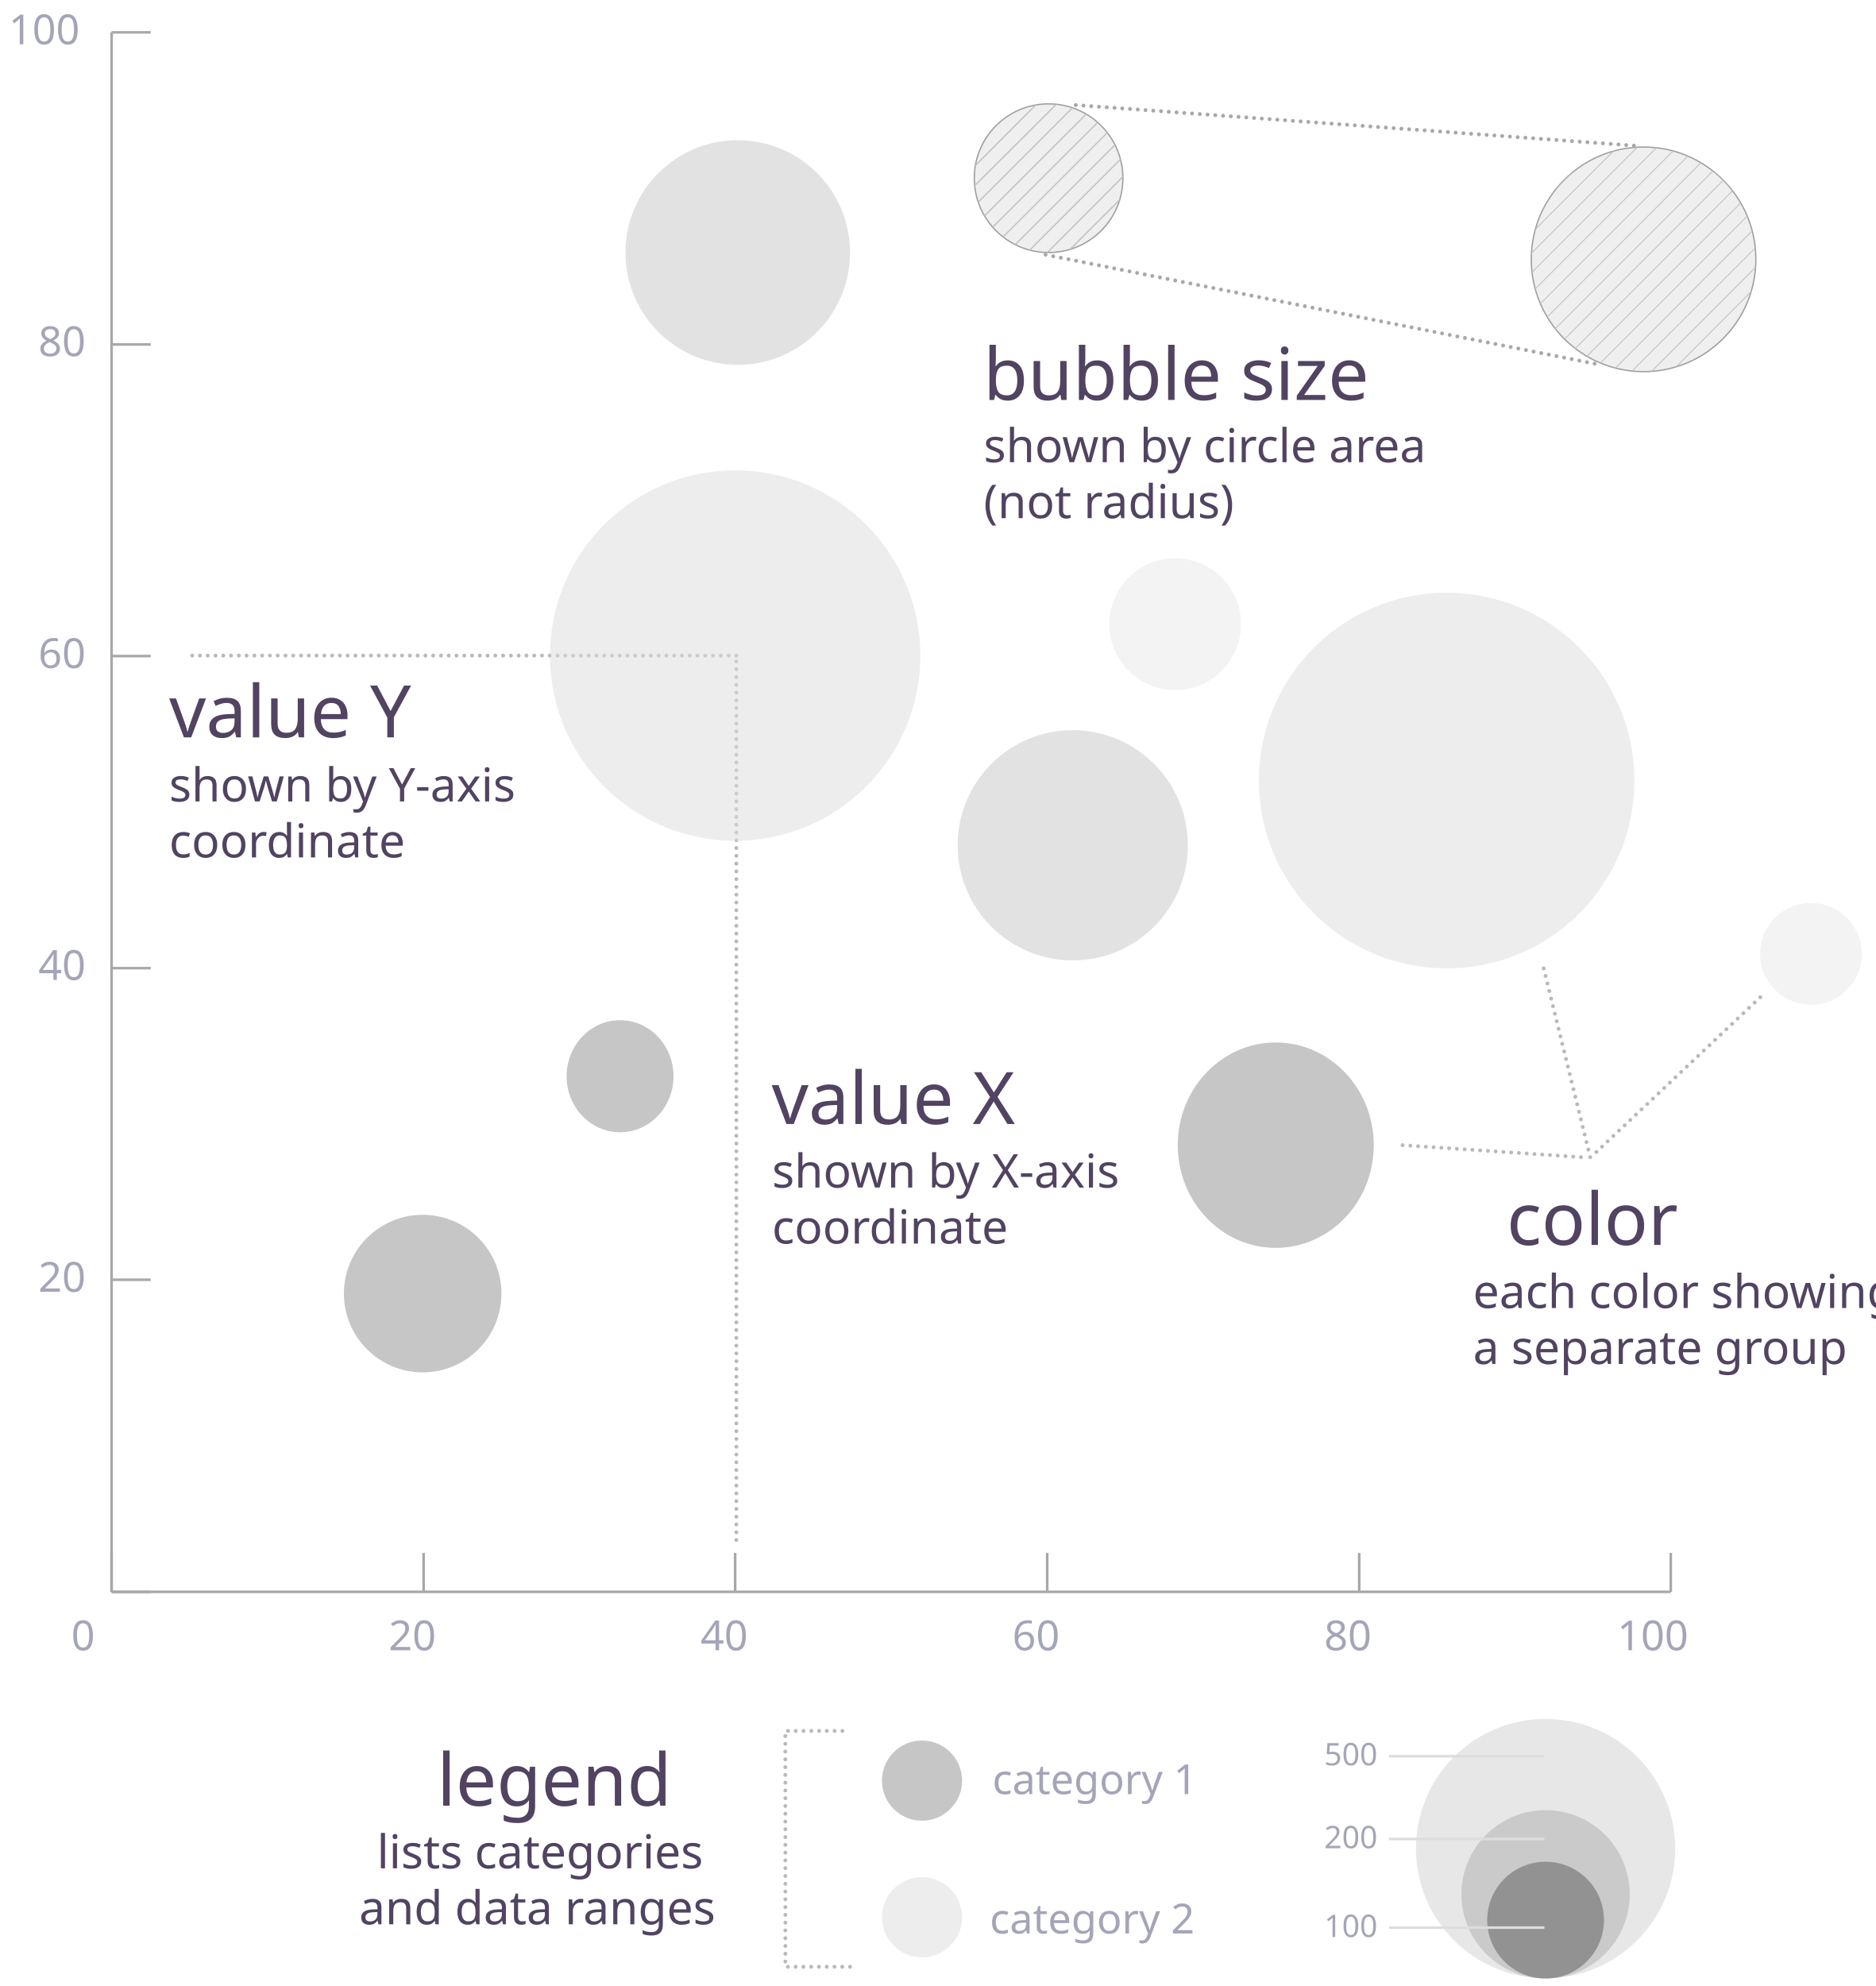
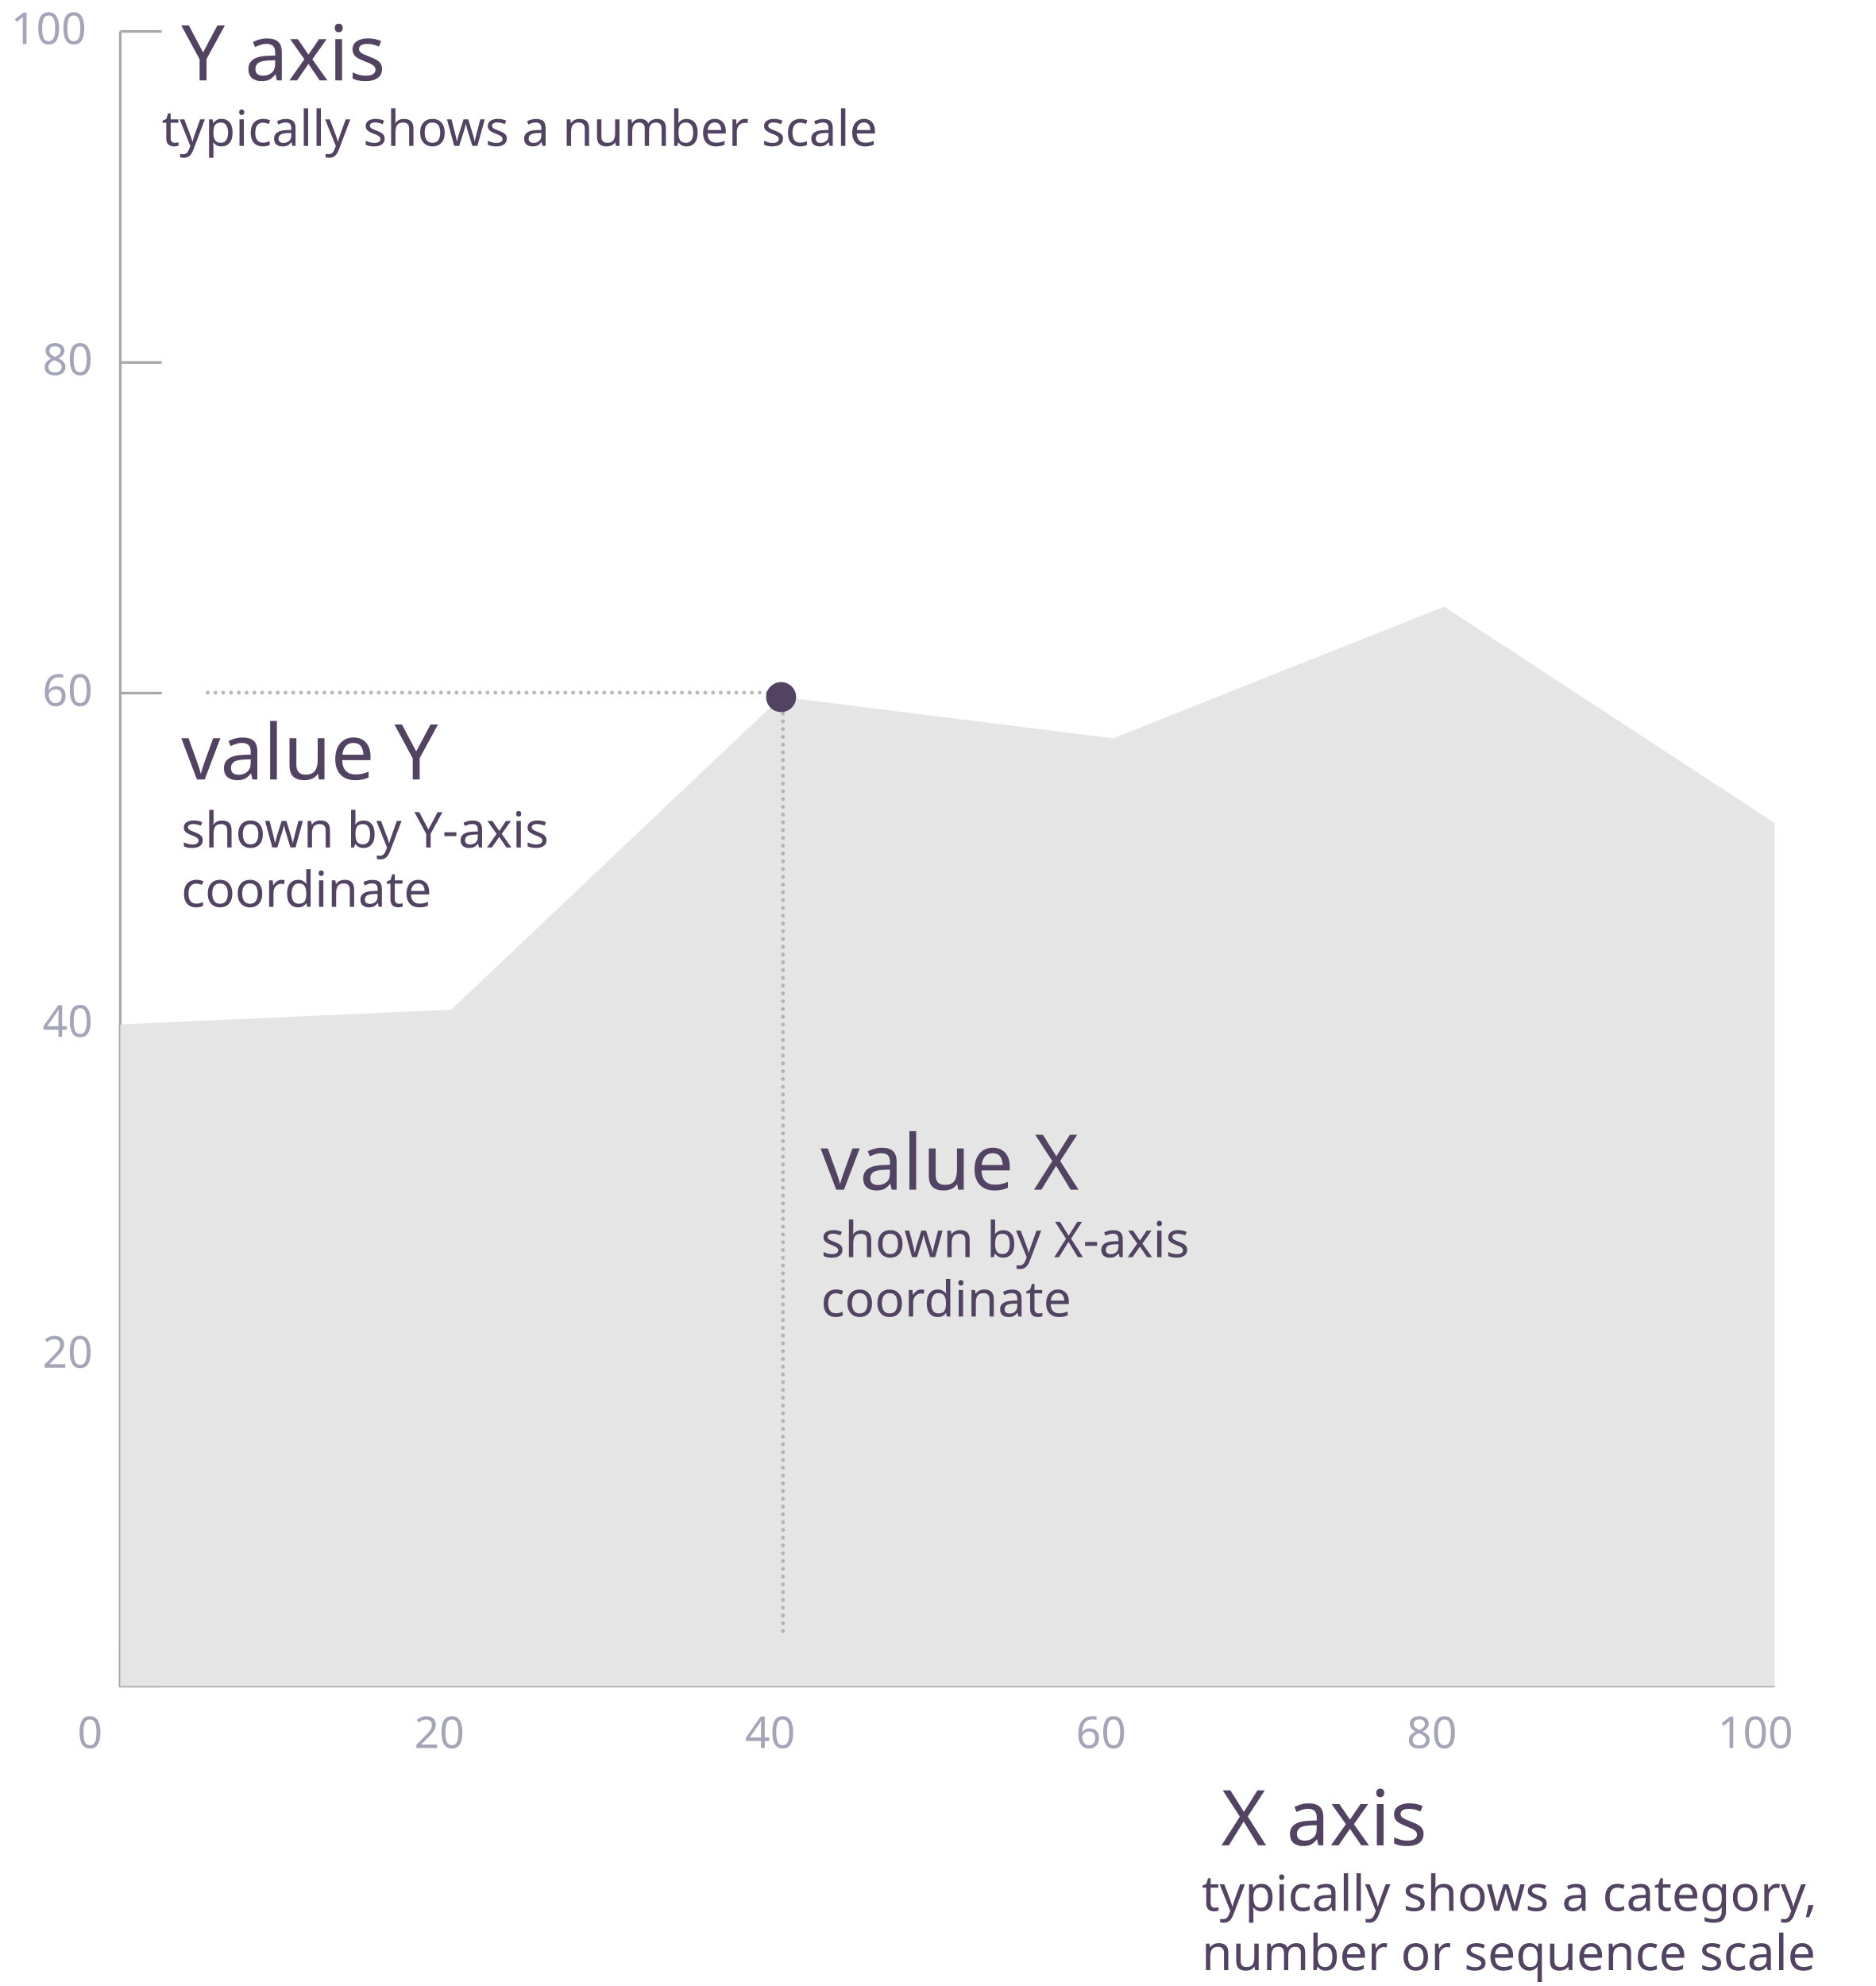
- <svg xmlns="http://www.w3.org/2000/svg" enable-background="new 0 0 800 847" height="847" viewBox="0 0 800 847" width="800" xml:space="preserve">
-   <clipPath id="a">
-     <circle cx="701.1" cy="110.6" r="47.9" />
-   </clipPath>
-   <clipPath id="b">
-     <circle cx="447.3" cy="76" r="31.7" />
-   </clipPath>
-   <text fill="#a5a5b9" font-family="'RobotoMono-Regular'" font-size="17.683" transform="translate(30.3926 703.8242)">0</text>
-   <text fill="#a5a5b9" font-family="'RobotoMono-Regular'" font-size="17.683" transform="translate(165.7935 703.8242)">20</text>
-   <text fill="#a5a5b9" font-family="'RobotoMono-Regular'" font-size="17.683" transform="translate(298.8081 703.8242)">40</text>
-   <text fill="#a5a5b9" font-family="'RobotoMono-Regular'" font-size="17.683" transform="translate(431.8232 703.8242)">60</text>
-   <text fill="#a5a5b9" font-family="'RobotoMono-Regular'" font-size="17.683" transform="translate(564.8369 703.8242)">80</text>
-   <text fill="#a5a5b9" font-family="'RobotoMono-Regular'" font-size="17.683" transform="translate(689.8555 703.8242)">100</text>
-   <path d="m47.6 678.9h665.1" fill="none" stroke="#a8a8a8" stroke-miterlimit="10" stroke-width="1.105" />
-   <path d="m47.6 678.9v-16.6" fill="none" stroke="#a8a8a8" stroke-miterlimit="10" stroke-width="1.105" />
-   <path d="m180.7 678.9v-16.6" fill="none" stroke="#a8a8a8" stroke-miterlimit="10" stroke-width="1.105" />
-   <path d="m313.6 678.9v-16.6" fill="none" stroke="#a8a8a8" stroke-miterlimit="10" stroke-width="1.105" />
-   <path d="m446.7 678.9v-16.6" fill="none" stroke="#a8a8a8" stroke-miterlimit="10" stroke-width="1.105" />
-   <path d="m579.8 678.9v-16.6" fill="none" stroke="#a8a8a8" stroke-miterlimit="10" stroke-width="1.105" />
-   <path d="m712.7 678.9v-16.6" fill="none" stroke="#a8a8a8" stroke-miterlimit="10" stroke-width="1.105" />
-   <text fill="#a5a5b9" font-family="'RobotoMono-Regular'" font-size="17.683" transform="translate(16.3418 550.9375)">20</text>
-   <text fill="#a5a5b9" font-family="'RobotoMono-Regular'" font-size="17.683" transform="translate(16.3418 417.9238)">40</text>
-   <text fill="#a5a5b9" font-family="'RobotoMono-Regular'" font-size="17.683" transform="translate(16.3418 284.9097)">60</text>
-   <text fill="#a5a5b9" font-family="'RobotoMono-Regular'" font-size="17.683" transform="translate(16.3418 151.8945)">80</text>
-   <text fill="#a5a5b9" font-family="'RobotoMono-Regular'" font-size="17.683" transform="translate(3.665 18.8804)">100</text>
-   <path d="m47.6 678.9v-665.1" fill="none" stroke="#a8a8a8" stroke-miterlimit="10" stroke-width="1.105" />
-   <path d="m47.6 678.9h16.7" fill="none" stroke="#a8a8a8" stroke-miterlimit="10" stroke-width="1.105" />
-   <path d="m47.6 545.8h16.7" fill="none" stroke="#a8a8a8" stroke-miterlimit="10" stroke-width="1.105" />
-   <path d="m47.6 412.9h16.7" fill="none" stroke="#a8a8a8" stroke-miterlimit="10" stroke-width="1.105" />
-   <path d="m47.6 279.8h16.7" fill="none" stroke="#a8a8a8" stroke-miterlimit="10" stroke-width="1.105" />
-   <path d="m47.6 146.9h16.7" fill="none" stroke="#a8a8a8" stroke-miterlimit="10" stroke-width="1.105" />
-   <path d="m47.6 13.8h16.7" fill="none" stroke="#a8a8a8" stroke-miterlimit="10" stroke-width="1.105" />
-   <circle cx="180.3" cy="551.7" fill="#c6c6c6" r="33.6" />
-   <ellipse cx="544.2" cy="488.4" fill="#c6c6c6" rx="41.8" ry="43.8" />
-   <circle cx="617.1" cy="332.9" fill="#ddd" opacity=".53" r="80.1" />
-   <path d="m314.1 656.8v-376.1" style="opacity:.8;fill:none;stroke:#a8a8a8;stroke-width:1.658;stroke-linecap:round;stroke-miterlimit:10;stroke-dasharray:0 3.316" />
-   <path d="m314.1 279.6h-233.6" style="opacity:.8;fill:none;stroke:#a8a8a8;stroke-width:1.658;stroke-linecap:round;stroke-miterlimit:10;stroke-dasharray:0 3.316" />
-   <text fill="#514361" font-family="'RobotoMono-Regular'" font-size="30.946" transform="translate(72.1602 314.4692)">value Y</text>
-   <text fill="#514361" font-family="'RobotoMono-Regular'" font-size="30.946" transform="translate(329.1821 479.3789)">value X</text>
-   <circle cx="313.6" cy="279.6" fill="#ddd" opacity=".53" r="79" />
-   <circle cx="393.3" cy="759.4" fill="#c6c6c6" r="17.1" />
-   <circle cx="393.3" cy="817.7" fill="#ddd" opacity=".53" r="17.1" />
-   <text fill="#a5a5b9" font-family="'RobotoMono-Regular'" font-size="17.683" transform="translate(423.3223 765.1592)">category 1</text>
-   <text fill="#a5a5b9" font-family="'RobotoMono-Regular'" font-size="17.683" transform="translate(422.2168 824.6006)">category 2</text>
-   <circle cx="659.3" cy="788.4" fill="#ddd" opacity=".7" r="55.3" />
-   <circle cx="659.3" cy="807.9" fill="#bebebe" opacity=".7" r="35.9" />
-   <circle cx="659.3" cy="818.9" fill="#7a7a7a" opacity=".7" r="24.9" />
-   <text fill="#a5a5b9" font-family="'RobotoMono-Regular'" font-size="13.262" transform="translate(564.8574 826.1045)">100</text>
-   <text fill="#a5a5b9" font-family="'RobotoMono-Regular'" font-size="13.262" transform="translate(564.8574 752.8828)">500</text>
-   <text fill="#a5a5b9" font-family="'RobotoMono-Regular'" font-size="13.262" transform="translate(564.8574 788.248)">200</text>
-   <path d="m592.5 822.1h66.3" fill="none" stroke="#ddd" stroke-miterlimit="10" stroke-width="1.105" />
-   <path d="m592.5 784.3h66.3" fill="none" stroke="#ddd" stroke-miterlimit="10" stroke-width="1.105" />
-   <path d="m592.5 749h66.3" fill="none" stroke="#ddd" stroke-miterlimit="10" stroke-width="1.105" />
-   <text fill="#514361" font-family="'RobotoMono-Regular'" font-size="30.946" transform="translate(642.71 530.9385)">color</text>
-   <path d="m362.6 838.8h-27.6v-100.6h27.6" style="opacity:.8;fill:none;stroke:#a8a8a8;stroke-width:1.658;stroke-linecap:round;stroke-miterlimit:10;stroke-dasharray:0 3.316" />
-   <text fill="#514361" font-family="'Roboto-Italic'" font-size="19.894" transform="translate(628.3418 557.8525)">each color showing</text>
-   <text fill="#514361" font-family="'Roboto-Italic'" font-size="19.894" transform="translate(628.3418 581.7236)">a separate group</text>
-   <path d="m329.3 491.6h147.3v75.2h-147.3z" fill="none" />
-   <text fill="#514361" font-family="'Roboto-Italic'" font-size="19.894" transform="translate(329.3398 506.4863)">shown by X-axis </text>
-   <text fill="#514361" font-family="'Roboto-Italic'" font-size="19.894" transform="translate(329.3398 530.3594)">coordinate</text>
-   <path d="m72.1 326.9h165.8v60.8h-165.8z" fill="none" />
-   <text fill="#514361" font-family="'Roboto-Italic'" font-size="19.894" transform="translate(72.1602 341.8125)">shown by Y-axis </text>
-   <text fill="#514361" font-family="'Roboto-Italic'" font-size="19.894" transform="translate(72.1602 365.6855)">coordinate</text>
-   <text fill="#514361" font-family="'RobotoMono-Regular'" font-size="30.946" transform="translate(186.4224 770.0869)">legend</text>
-   <text fill="#514361" font-family="'RobotoMono-Regular'" font-size="30.946" transform="translate(419.4443 170.564)">bubble size</text>
-   <path d="m419.6 182.2h206v60.3h-206z" fill="none" />
-   <text fill="#514361" font-family="'Roboto-Italic'" font-size="19.894" transform="translate(419.6016 197.1187)">shown by circle area </text>
-   <text fill="#514361" font-family="'Roboto-Italic'" font-size="19.894" transform="translate(419.6016 220.9912)">(not radius)</text>
-   <path d="m142.4 781.9h150.6v53.4h-150.6z" fill="none" />
-   <text fill="#514361" font-family="'Roboto-Italic'" font-size="19.894" transform="translate(160.7935 796.8145)">lists categories </text>
-   <text fill="#514361" font-family="'Roboto-Italic'" font-size="19.894" transform="translate(153.1675 820.6865)">and data ranges</text>
-   <circle cx="772.5" cy="406.8" fill="#e8e8e8" opacity=".53" r="21.7" />
-   <g stroke-miterlimit="10">
-     <circle cx="701.1" cy="110.6" fill="#efefef" r="47.9" stroke="#9e9e9e" stroke-width=".553" />
-     <g clip-path="url(#a)" fill="none" stroke="#c1c1c1" stroke-width=".395">
-       <path d="m633.3 110.9 67.8-67.8 67.8 67.8-67.8 67.8z" />
-       <path d="m764.7 106.6-67.7 67.9" />
-       <path d="m760.5 102.4-67.9 67.9" />
-       <path d="m756.3 98.2-67.9 67.8" />
-       <path d="m752 93.9-67.7 67.9" />
-       <path d="m747.8 89.7-67.9 67.9" />
-       <path d="m743.6 85.5-67.9 67.7" />
-       <path d="m739.2 81.2-67.7 67.9" />
-       <path d="m735 77-67.9 67.9" />
-       <path d="m730.8 72.8-67.8 67.8" />
-       <path d="m726.5 68.5-67.7 67.9" />
-       <path d="m722.3 64.3-67.9 67.9" />
-       <path d="m718 60.1-67.7 67.7" />
-       <path d="m713.8 55.8-67.8 67.8" />
-       <path d="m709.6 51.6-67.9 67.9" />
-       <path d="m705.3 47.4-67.7 67.7" />
-     </g>
-     <circle cx="447.3" cy="76" fill="#efefef" r="31.7" stroke="#9e9e9e" stroke-width=".553" />
-     <g clip-path="url(#b)" fill="none" stroke="#c1c1c1" stroke-width=".553">
-       <path d="m460.4 17.7 46.6 46.6" />
-       <path d="m439.2 132.2-46.6-46.6" />
-       <path d="m507 64.3-67.9 67.9" />
-       <path d="m502.8 60.1-67.8 67.7" />
-       <path d="m498.5 55.8-67.7 67.9" />
-       <path d="m494.3 51.6-67.9 67.9" />
-       <path d="m490 47.4-67.7 67.7" />
-       <path d="m485.8 43.1-67.8 67.8" />
-       <path d="m481.6 38.9-67.9 67.7" />
-       <path d="m477.3 34.7-67.7 67.7" />
-       <path d="m473.1 30.4-67.9 67.9" />
-       <path d="m468.9 26.2-67.9 67.7" />
-       <path d="m464.6 21.9-67.7 67.9" />
-       <path d="m460.4 17.7-67.9 67.9" />
-     </g>
-     <path d="m697 62.1-239.4-17.4" fill="none" stroke="#a8a8a8" stroke-dasharray="0 3.316" stroke-linecap="round" stroke-width="1.658" />
-     <path d="m680.2 155.1-234.4-46.5" fill="none" stroke="#a8a8a8" stroke-dasharray="0 3.316" stroke-linecap="round" stroke-width="1.658" />
-     <path d="m658.5 413 19.9 80.8" style="opacity:.8;fill:none;stroke:#a8a8a8;stroke-width:1.658;stroke-linecap:round;stroke-dasharray:0 3.316" />
-     <path d="m750.9 425.3-71.3 67.3" style="opacity:.8;fill:none;stroke:#a8a8a8;stroke-width:1.658;stroke-linecap:round;stroke-dasharray:0 3.316" />
-     <path d="m598.3 488.4 76.1 5.1" style="opacity:.8;fill:none;stroke:#a8a8a8;stroke-width:1.658;stroke-linecap:round;stroke-dasharray:0 3.316" />
-   </g>
-   <circle cx="457.6" cy="360.5" fill="#c9c9c9" opacity=".53" r="49.1" />
-   <ellipse cx="264.5" cy="459" fill="#c6c6c6" rx="22.8" ry="23.9" />
-   <circle cx="501.3" cy="266.2" fill="#e8e8e8" opacity=".53" r="28.1" />
-   <circle cx="314.7" cy="107.7" fill="#c9c9c9" opacity=".53" r="47.9" />
+ <svg xmlns="http://www.w3.org/2000/svg" version="1.1" id="Layer_1" x="0px" y="0px" viewBox="0 0 800 847" style="enable-background:new 0 0 800 847;" xml:space="preserve">
+   <style type="text/css">
+ 	.st0{fill:#A5A5B9;}
+ 	.st1{font-family:'RobotoMono-Regular';}
+ 	.st2{font-size:18.762px;}
+ 	.st3{fill:none;stroke:#A8A8A8;stroke-width:1.105;stroke-miterlimit:10;}
+ 	.st4{fill:#E5E5E5;}
+ 	
+ 		.st5{opacity:0.8;fill:none;stroke:#A8A8A8;stroke-width:1.658;stroke-linecap:round;stroke-miterlimit:10;stroke-dasharray:0,3.316;enable-background:new    ;}
+ 	.st6{fill:#514361;}
+ 	.st7{font-size:32.833px;}
+ 	.st8{fill:none;}
+ 	.st9{font-family:'Roboto-Italic';}
+ 	.st10{font-size:21.107px;}
+ 	.st11{enable-background:new    ;}
+ </style>
+   <text transform="matrix(1 0 0 1 33.0229 745.5283)" class="st0 st1 st2">0</text>
+   <text transform="matrix(1 0 0 1 176.6831 745.5283)" class="st0 st1 st2">20</text>
+   <text transform="matrix(1 0 0 1 317.812 745.5283)" class="st0 st1 st2">40</text>
+   <text transform="matrix(1 0 0 1 458.9424 745.5283)" class="st0 st1 st2">60</text>
+   <text transform="matrix(1 0 0 1 600.0693 745.5283)" class="st0 st1 st2">80</text>
+   <text transform="matrix(1 0 0 1 732.7139 745.5283)" class="st0 st1 st2">100</text>
+   <path class="st3" d="M51.3,719.1H757" />
+   <path class="st3" d="M51.3,719.1v-17.6" />
+   <path class="st3" d="M192.5,719.1v-17.6" />
+   <path class="st3" d="M333.5,719.1v-17.6" />
+   <path class="st3" d="M474.7,719.1v-17.6" />
+   <path class="st3" d="M615.9,719.1v-17.6" />
+   <text transform="matrix(1 0 0 1 18.1152 583.3154)" class="st0 st1 st2">20</text>
+   <text transform="matrix(1 0 0 1 18.1152 442.1885)" class="st0 st1 st2">40</text>
+   <text transform="matrix(1 0 0 1 18.1152 301.0596)" class="st0 st1 st2">60</text>
+   <text transform="matrix(1 0 0 1 18.1152 159.9307)" class="st0 st1 st2">80</text>
+   <text transform="matrix(1 0 0 1 4.665 18.8027)" class="st0 st1 st2">100</text>
+   <path class="st3" d="M51.3,719.1V13.4" />
+   <path class="st3" d="M51.3,436.9v282.2H69" />
+   <path class="st3" d="M51.3,577.9H69" />
+   <path class="st4" d="M757,719.1V351l-141-92.3l-141.2,56.2l-141.5-17.7L192.5,430.6l-141.2,6.3v282.2H757z" />
+   <path class="st3" d="M51.3,295.6H69" />
+   <path class="st3" d="M51.3,154.6H69" />
+   <path class="st3" d="M51.3,13.4H69" />
+   <path class="st5" d="M334,695.6v-399" />
+   <path class="st5" d="M334,295.4H86.2" />
+   <text transform="matrix(1 0 0 1 77.3384 332.4229)" class="st6 st1 st7">value Y</text>
+   <text transform="matrix(1 0 0 1 77.3384 34.2817)" class="st6 st1 st7">Y axis</text>
+   <text transform="matrix(1 0 0 1 350.0386 507.3926)" class="st6 st1 st7">value X</text>
+   <path class="st8" d="M350.2,520.4h156.3v79.8H350.2V520.4z" />
+   <text transform="matrix(1 0 0 1 350.2065 536.1533)" class="st6 st9 st10">shown by X-axis </text>
+   <text transform="matrix(1 0 0 1 350.2065 561.4824)" class="st6 st9 st10">coordinate</text>
+   <path class="st8" d="M77.3,345.6h175.9v64.5H77.3L77.3,345.6z" />
+   <text transform="matrix(1 0 0 1 77.3384 361.4336)" class="st6 st9 st10">shown by Y-axis </text>
+   <text transform="matrix(1 0 0 1 68.999 62.2314)" class="st6 st9 st10">typically shows a number scale</text>
+   <text transform="matrix(1 0 0 1 520.9639 787.001)" class="st6 st1 st7">X axis</text>
+   <text transform="matrix(1 0 0 1 512.624 814.9512)" class="st11">
+     <tspan x="0" y="0" class="st6 st9 st10">typically shows a category,</tspan>
+     <tspan x="0" y="25.3" class="st6 st9 st10">number or sequence scale</tspan>
+   </text>
+   <text transform="matrix(1 0 0 1 77.3384 386.7627)" class="st6 st9 st10">coordinate</text>
+   <circle class="st6" cx="333.2" cy="297.3" r="6.4" />
</svg>
